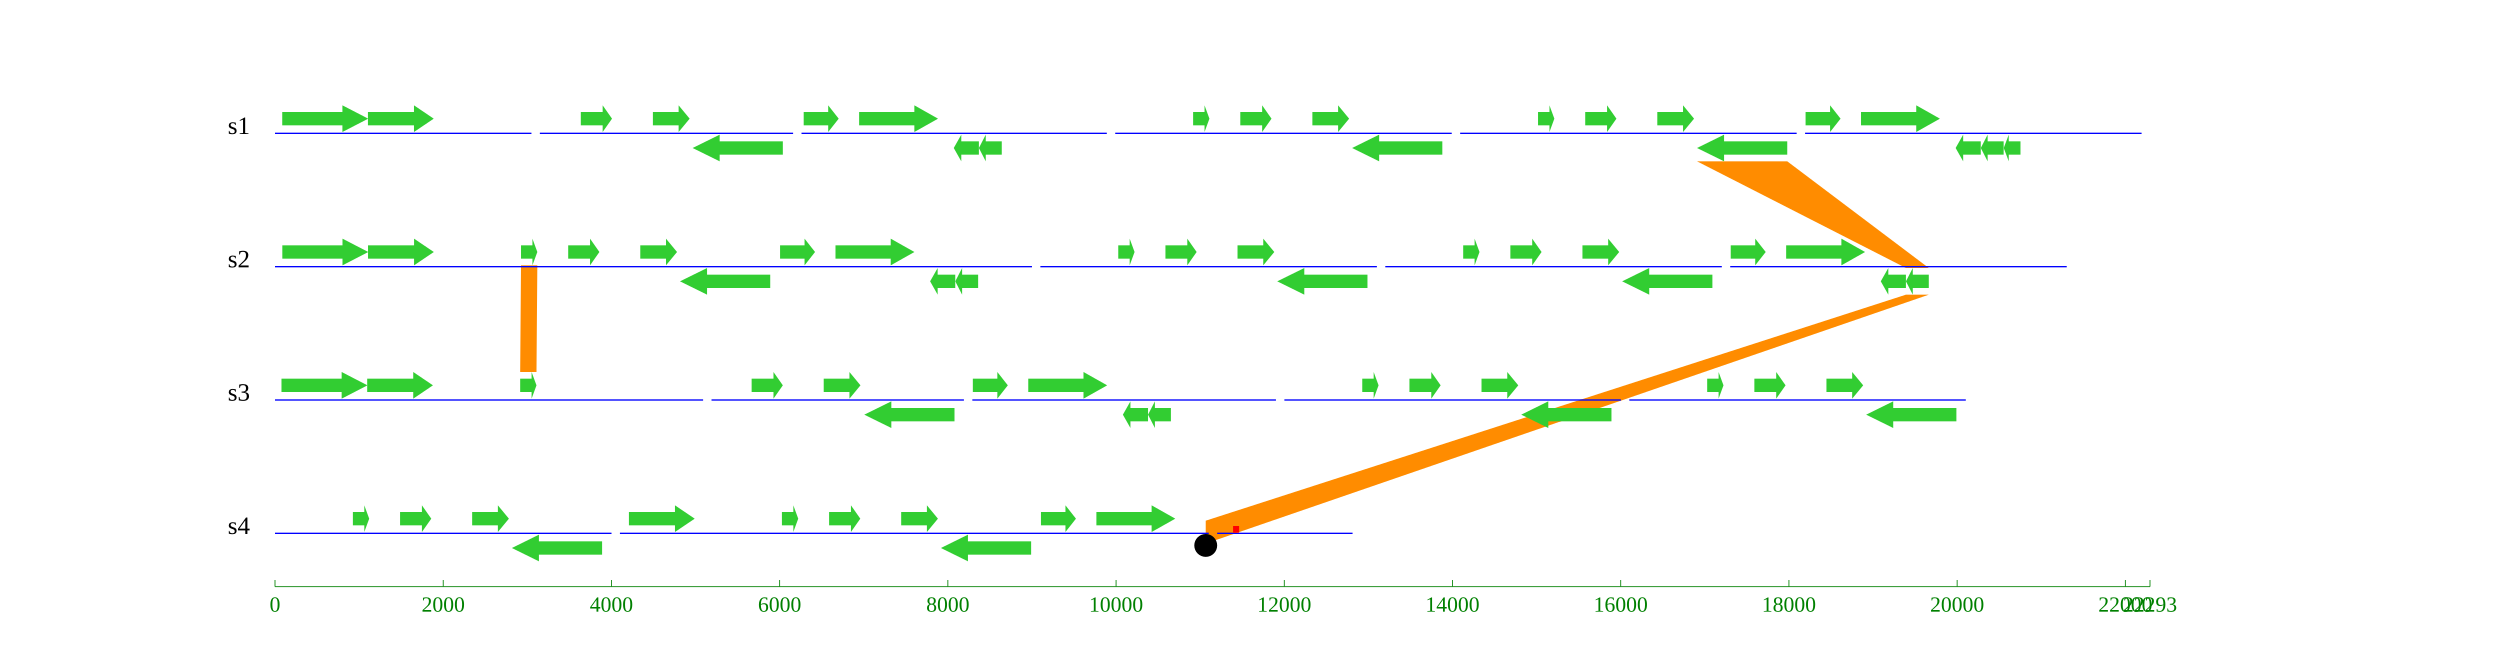
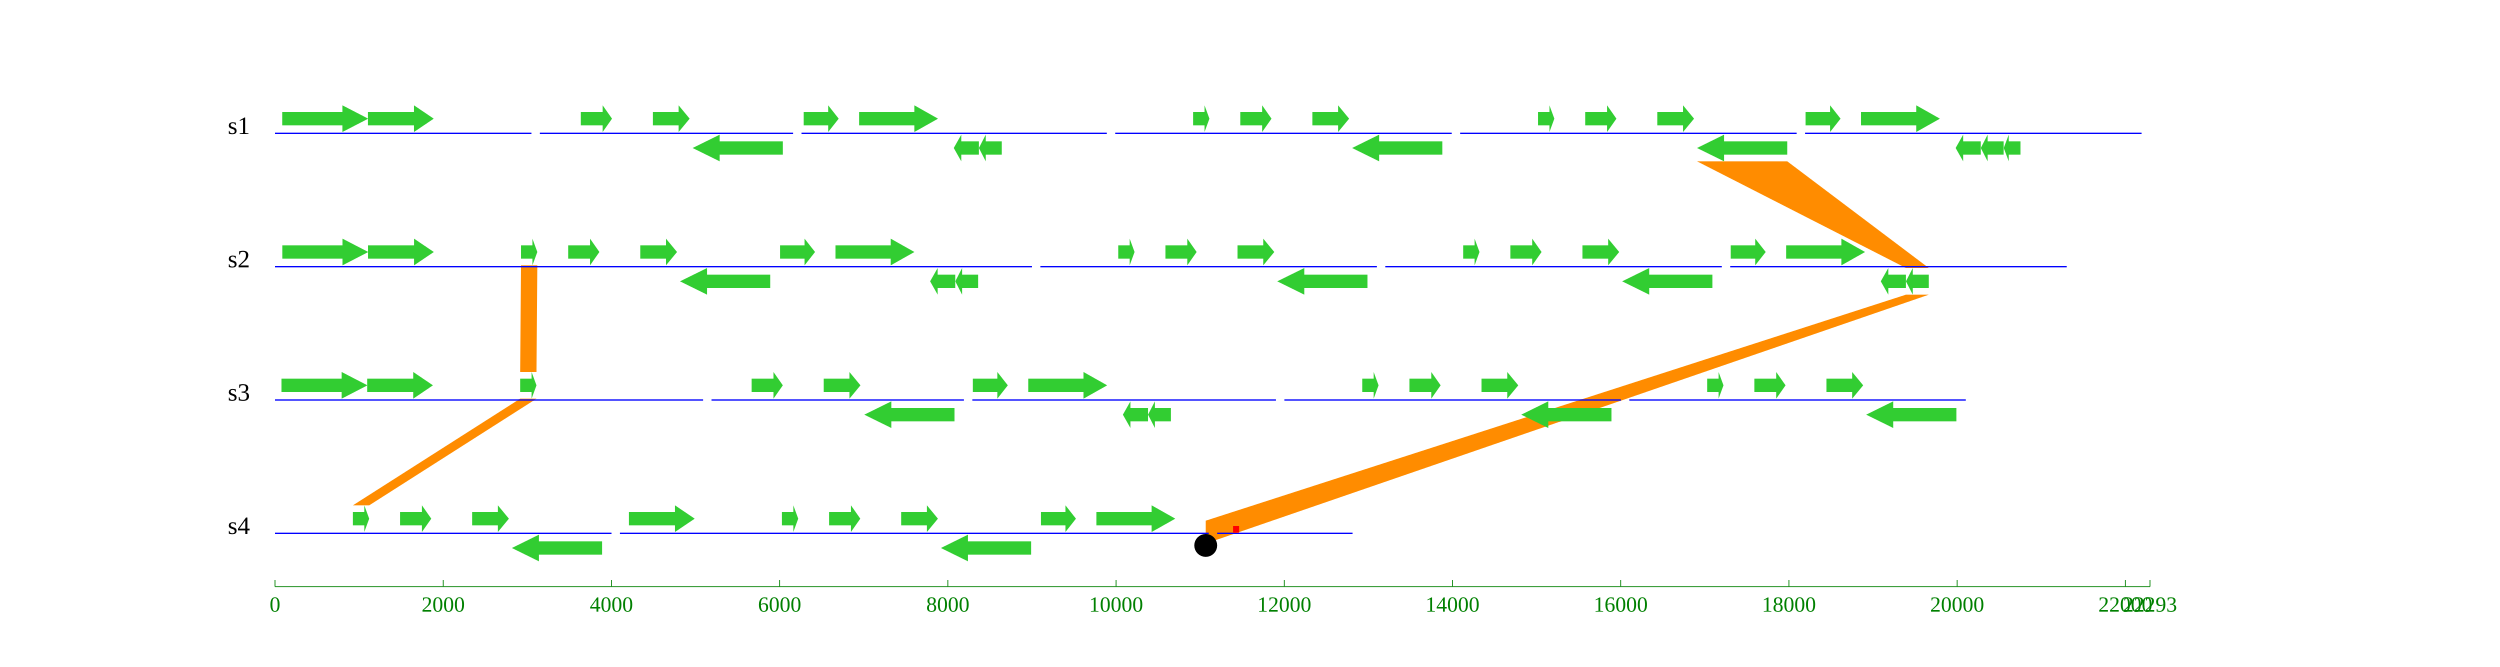
<svg xmlns="http://www.w3.org/2000/svg" version="1.1" width="1500" height="400">
  <text x="150" y="80.4" font-size="15px" fill="black" text-anchor="end">s1
</text>
  <text x="150" y="160.4" font-size="15px" fill="black" text-anchor="end">s2
</text>
  <text x="150" y="240.4" font-size="15px" fill="black" text-anchor="end">s3
</text>
  <text x="150" y="320.4" font-size="15px" fill="black" text-anchor="end">s4
</text>
  <line x1="165" y1="352" x2="1290" y2="352" style="stroke:green;stroke-width:0.5" />
  <line x1="165" y1="348" x2="165" y2="352" style="stroke:green;stroke-width:0.5;opacity:1" />
  <text x="165" y="367" font-size="13px" fill="green" text-anchor="middle" font-family="Times New Roman">0</text>
  <line x1="265.929" y1="348" x2="265.929" y2="352" style="stroke:green;stroke-width:0.5;opacity:1" />
  <text x="265.929" y="367" font-size="13px" fill="green" text-anchor="middle" font-family="Times New Roman">2000</text>
  <line x1="366.857" y1="348" x2="366.857" y2="352" style="stroke:green;stroke-width:0.5;opacity:1" />
  <text x="366.857" y="367" font-size="13px" fill="green" text-anchor="middle" font-family="Times New Roman">4000</text>
  <line x1="467.786" y1="348" x2="467.786" y2="352" style="stroke:green;stroke-width:0.5;opacity:1" />
  <text x="467.786" y="367" font-size="13px" fill="green" text-anchor="middle" font-family="Times New Roman">6000</text>
  <line x1="568.714" y1="348" x2="568.714" y2="352" style="stroke:green;stroke-width:0.5;opacity:1" />
  <text x="568.714" y="367" font-size="13px" fill="green" text-anchor="middle" font-family="Times New Roman">8000</text>
  <line x1="669.643" y1="348" x2="669.643" y2="352" style="stroke:green;stroke-width:0.5;opacity:1" />
  <text x="669.643" y="367" font-size="13px" fill="green" text-anchor="middle" font-family="Times New Roman">10000</text>
  <line x1="770.571" y1="348" x2="770.571" y2="352" style="stroke:green;stroke-width:0.5;opacity:1" />
  <text x="770.571" y="367" font-size="13px" fill="green" text-anchor="middle" font-family="Times New Roman">12000</text>
  <line x1="871.5" y1="348" x2="871.5" y2="352" style="stroke:green;stroke-width:0.5;opacity:1" />
  <text x="871.5" y="367" font-size="13px" fill="green" text-anchor="middle" font-family="Times New Roman">14000</text>
  <line x1="972.428" y1="348" x2="972.428" y2="352" style="stroke:green;stroke-width:0.5;opacity:1" />
  <text x="972.428" y="367" font-size="13px" fill="green" text-anchor="middle" font-family="Times New Roman">16000</text>
  <line x1="1073.357" y1="348" x2="1073.357" y2="352" style="stroke:green;stroke-width:0.5;opacity:1" />
  <text x="1073.357" y="367" font-size="13px" fill="green" text-anchor="middle" font-family="Times New Roman">18000</text>
  <line x1="1174.285" y1="348" x2="1174.285" y2="352" style="stroke:green;stroke-width:0.5;opacity:1" />
  <text x="1174.285" y="367" font-size="13px" fill="green" text-anchor="middle" font-family="Times New Roman">20000</text>
  <line x1="1275.214" y1="348" x2="1275.214" y2="352" style="stroke:green;stroke-width:0.5;opacity:1" />
  <text x="1275.214" y="367" font-size="13px" fill="green" text-anchor="middle" font-family="Times New Roman">22000</text>
  <line x1="1290" y1="348" x2="1290" y2="352" style="stroke:green;stroke-width:0.5;opacity:1" />
  <text x="1290" y="367" font-size="13px" fill="green" text-anchor="middle" font-family="Times New Roman">22293</text>
-   <polygon points="1143.553,176.8 1157.279,176.8 ,0 ,0" style="fill:#FF8C00;stroke:#000000;stroke-width:0;opacity:1" />
  <polygon points="1018.199,96.8 1072.348,96.8 1157.279,160.8 1143.553,160.8" style="fill:#FF8C00;stroke:#000000;stroke-width:0;opacity:1" />
-   <polygon points="312.103,239.2 321.893,239.2 ,0 ,0" style="fill:#FF8C00;stroke:#000000;stroke-width:0;opacity:1" />
+   <polygon points="312.103,239.2 321.893,239.2 221.52,303.2 211.73,303.2" style="fill:#FF8C00;stroke:#000000;stroke-width:0;opacity:1" />
+   <polygon points="1143.553,176.8 1157.279,176.8 723.438,326.126 723.438,312.4" style="fill:#FF8C00;stroke:#000000;stroke-width:0;opacity:1" />
  <polygon points="312.608,159.2 322.398,159.2 321.893,223.2 312.103,223.2" style="fill:#FF8C00;stroke:#000000;stroke-width:0;opacity:1" />
-   <polygon points="1143.553,176.8 1157.279,176.8 723.438,326.126 723.438,312.4" style="fill:#FF8C00;stroke:#000000;stroke-width:0;opacity:1" />
  <g>
    <rect x="165" y="79.6" width="153.866" height="0.8" style="fill:blue" />
  </g>
  <g>
    <rect x="323.912" y="79.6" width="151.948" height="0.8" style="fill:blue" />
  </g>
  <g>
    <rect x="480.906" y="79.6" width="183.185" height="0.8" style="fill:blue" />
  </g>
  <g>
    <rect x="669.138" y="79.6" width="201.908" height="0.8" style="fill:blue" />
  </g>
  <g>
    <rect x="876.092" y="79.6" width="201.908" height="0.8" style="fill:blue" />
  </g>
  <g>
    <rect x="1083.046" y="79.6" width="201.908" height="0.8" style="fill:blue" />
  </g>
  <g>
    <rect x="165" y="159.6" width="454.178" height="0.8" style="fill:blue" />
  </g>
  <g>
    <rect x="624.225" y="159.6" width="201.908" height="0.8" style="fill:blue" />
  </g>
  <g>
    <rect x="831.179" y="159.6" width="201.908" height="0.8" style="fill:blue" />
  </g>
  <g>
    <rect x="1038.133" y="159.6" width="201.908" height="0.8" style="fill:blue" />
  </g>
  <g>
    <rect x="165" y="239.6" width="256.863" height="0.8" style="fill:blue" />
  </g>
  <g>
    <rect x="426.91" y="239.6" width="151.443" height="0.8" style="fill:blue" />
  </g>
  <g>
    <rect x="583.399" y="239.6" width="182.176" height="0.8" style="fill:blue" />
  </g>
  <g>
    <rect x="770.622" y="239.6" width="201.908" height="0.8" style="fill:blue" />
  </g>
  <g>
    <rect x="977.576" y="239.6" width="201.908" height="0.8" style="fill:blue" />
  </g>
  <g>
    <rect x="165" y="319.6" width="201.908" height="0.8" style="fill:blue" />
  </g>
  <g>
    <rect x="371.954" y="319.6" width="353.3" height="0.8" style="fill:blue" />
  </g>
  <g>
    <rect x="730.301" y="319.6" width="81.247" height="0.8" style="fill:blue" />
  </g>
  <g style="fill:none">
    <polygon points="169.34,67.2 169.34,75.2 205.442,75.2 205.442,79.2 220.914,71.2 205.442,63.2 205.442,67.2" style="fill:rgb(50,205,50);stroke:black;stroke-width:0;opacity:1" />
  </g>
  <g style="fill:none">
    <polygon points="220.763,67.2 220.763,75.2 248.387,75.2 248.387,79.2 260.226,71.2 248.387,63.2 248.387,67.2" style="fill:rgb(50,205,50);stroke:black;stroke-width:0;opacity:1" />
  </g>
  <g style="fill:none">
    <polygon points="348.488,67.2 348.488,75.2 361.594,75.2 361.594,79.2 367.21,71.2 361.594,63.2 361.594,67.2" style="fill:rgb(50,205,50);stroke:black;stroke-width:0;opacity:1" />
  </g>
  <g style="fill:none">
    <polygon points="391.736,67.2 391.736,75.2 407.173,75.2 407.173,79.2 413.789,71.2 407.173,63.2 407.173,67.2" style="fill:rgb(50,205,50);stroke:black;stroke-width:0;opacity:1" />
  </g>
  <g style="fill:none">
    <polygon points="415.555,88.8 431.8,96.8 431.8,92.8 469.703,92.8 469.703,84.8 431.8,84.8 431.8,80.8" style="fill:rgb(50,205,50);stroke:black;stroke-width:0;opacity:1" />
  </g>
  <g style="fill:none">
    <polygon points="482.218,67.2 482.218,75.2 496.914,75.2 496.914,79.2 503.212,71.2 496.914,63.2 496.914,67.2" style="fill:rgb(50,205,50);stroke:black;stroke-width:0;opacity:1" />
  </g>
  <g style="fill:none">
    <polygon points="515.474,67.2 515.474,75.2 548.609,75.2 548.609,79.2 562.81,71.2 548.609,63.2 548.609,67.2" style="fill:rgb(50,205,50);stroke:black;stroke-width:0;opacity:1" />
  </g>
  <g style="fill:none">
    <polygon points="572.247,88.8 576.773,96.8 576.773,92.8 587.335,92.8 587.335,84.8 576.773,84.8 576.773,80.8" style="fill:rgb(50,205,50);stroke:black;stroke-width:0;opacity:1" />
  </g>
  <g style="fill:none">
    <polygon points="587.335,88.8 591.453,96.8 591.453,92.8 601.062,92.8 601.062,84.8 591.453,84.8 591.453,80.8" style="fill:rgb(50,205,50);stroke:black;stroke-width:0;opacity:1" />
  </g>
  <g style="fill:none">
    <polygon points="715.868,67.2 715.868,75.2 722.721,75.2 722.721,79.2 725.658,71.2 722.721,63.2 722.721,67.2" style="fill:rgb(50,205,50);stroke:black;stroke-width:0;opacity:1" />
  </g>
  <g style="fill:none">
    <polygon points="744.178,67.2 744.178,75.2 757.284,75.2 757.284,79.2 762.901,71.2 757.284,63.2 757.284,67.2" style="fill:rgb(50,205,50);stroke:black;stroke-width:0;opacity:1" />
  </g>
  <g style="fill:none">
    <polygon points="787.426,67.2 787.426,75.2 802.863,75.2 802.863,79.2 809.479,71.2 802.863,63.2 802.863,67.2" style="fill:rgb(50,205,50);stroke:black;stroke-width:0;opacity:1" />
  </g>
  <g style="fill:none">
    <polygon points="811.245,88.8 827.49,96.8 827.49,92.8 865.394,92.8 865.394,84.8 827.49,84.8 827.49,80.8" style="fill:rgb(50,205,50);stroke:black;stroke-width:0;opacity:1" />
  </g>
  <g style="fill:none">
    <polygon points="922.822,67.2 922.822,75.2 929.675,75.2 929.675,79.2 932.612,71.2 929.675,63.2 929.675,67.2" style="fill:rgb(50,205,50);stroke:black;stroke-width:0;opacity:1" />
  </g>
  <g style="fill:none">
    <polygon points="951.132,67.2 951.132,75.2 964.238,75.2 964.238,79.2 969.855,71.2 964.238,63.2 964.238,67.2" style="fill:rgb(50,205,50);stroke:black;stroke-width:0;opacity:1" />
  </g>
  <g style="fill:none">
    <polygon points="994.38,67.2 994.38,75.2 1009.817,75.2 1009.817,79.2 1016.433,71.2 1009.817,63.2 1009.817,67.2" style="fill:rgb(50,205,50);stroke:black;stroke-width:0;opacity:1" />
  </g>
  <g style="fill:none">
    <polygon points="1018.199,88.8 1034.444,96.8 1034.444,92.8 1072.348,92.8 1072.348,84.8 1034.444,84.8 1034.444,80.8" style="fill:rgb(50,205,50);stroke:black;stroke-width:0;opacity:1" />
  </g>
  <g style="fill:none">
    <polygon points="1083.349,67.2 1083.349,75.2 1098.044,75.2 1098.044,79.2 1104.342,71.2 1098.044,63.2 1098.044,67.2" style="fill:rgb(50,205,50);stroke:black;stroke-width:0;opacity:1" />
  </g>
  <g style="fill:none">
    <polygon points="1116.605,67.2 1116.605,75.2 1149.74,75.2 1149.74,79.2 1163.94,71.2 1149.74,63.2 1149.74,67.2" style="fill:rgb(50,205,50);stroke:black;stroke-width:0;opacity:1" />
  </g>
  <g style="fill:none">
    <polygon points="1173.377,88.8 1177.904,96.8 1177.904,92.8 1188.466,92.8 1188.466,84.8 1177.904,84.8 1177.904,80.8" style="fill:rgb(50,205,50);stroke:black;stroke-width:0;opacity:1" />
  </g>
  <g style="fill:none">
    <polygon points="1188.466,88.8 1192.584,96.8 1192.584,92.8 1202.192,92.8 1202.192,84.8 1192.584,84.8 1192.584,80.8" style="fill:rgb(50,205,50);stroke:black;stroke-width:0;opacity:1" />
  </g>
  <g style="fill:none">
    <polygon points="1202.243,88.8 1205.255,96.8 1205.255,92.8 1212.285,92.8 1212.285,84.8 1205.255,84.8 1205.255,80.8" style="fill:rgb(50,205,50);stroke:black;stroke-width:0;opacity:1" />
  </g>
  <g style="fill:none">
    <polygon points="169.39,147.2 169.39,155.2 205.493,155.2 205.493,159.2 220.965,151.2 205.493,143.2 205.493,147.2" style="fill:rgb(50,205,50);stroke:black;stroke-width:0;opacity:1" />
  </g>
  <g style="fill:none">
    <polygon points="220.813,147.2 220.813,155.2 248.438,155.2 248.438,159.2 260.277,151.2 248.438,143.2 248.438,147.2" style="fill:rgb(50,205,50);stroke:black;stroke-width:0;opacity:1" />
  </g>
  <g style="fill:none">
    <polygon points="312.608,147.2 312.608,155.2 319.461,155.2 319.461,159.2 322.398,151.2 319.461,143.2 319.461,147.2" style="fill:rgb(50,205,50);stroke:black;stroke-width:0;opacity:1" />
  </g>
  <g style="fill:none">
    <polygon points="340.918,147.2 340.918,155.2 354.024,155.2 354.024,159.2 359.641,151.2 354.024,143.2 354.024,147.2" style="fill:rgb(50,205,50);stroke:black;stroke-width:0;opacity:1" />
  </g>
  <g style="fill:none">
    <polygon points="384.166,147.2 384.166,155.2 399.603,155.2 399.603,159.2 406.219,151.2 399.603,143.2 399.603,147.2" style="fill:rgb(50,205,50);stroke:black;stroke-width:0;opacity:1" />
  </g>
  <g style="fill:none">
    <polygon points="407.985,168.8 424.23,176.8 424.23,172.8 462.134,172.8 462.134,164.8 424.23,164.8 424.23,160.8" style="fill:rgb(50,205,50);stroke:black;stroke-width:0;opacity:1" />
  </g>
  <g style="fill:none">
    <polygon points="468.038,147.2 468.038,155.2 482.733,155.2 482.733,159.2 489.031,151.2 482.733,143.2 482.733,147.2" style="fill:rgb(50,205,50);stroke:black;stroke-width:0;opacity:1" />
  </g>
  <g style="fill:none">
    <polygon points="501.294,147.2 501.294,155.2 534.429,155.2 534.429,159.2 548.629,151.2 534.429,143.2 534.429,147.2" style="fill:rgb(50,205,50);stroke:black;stroke-width:0;opacity:1" />
  </g>
  <g style="fill:none">
    <polygon points="558.066,168.8 562.593,176.8 562.593,172.8 573.155,172.8 573.155,164.8 562.593,164.8 562.593,160.8" style="fill:rgb(50,205,50);stroke:black;stroke-width:0;opacity:1" />
  </g>
  <g style="fill:none">
    <polygon points="573.155,168.8 577.273,176.8 577.273,172.8 586.881,172.8 586.881,164.8 577.273,164.8 577.273,160.8" style="fill:rgb(50,205,50);stroke:black;stroke-width:0;opacity:1" />
  </g>
  <g style="fill:none">
    <polygon points="670.955,147.2 670.955,155.2 677.808,155.2 677.808,159.2 680.745,151.2 677.808,143.2 677.808,147.2" style="fill:rgb(50,205,50);stroke:black;stroke-width:0;opacity:1" />
  </g>
  <g style="fill:none">
    <polygon points="699.265,147.2 699.265,155.2 712.371,155.2 712.371,159.2 717.987,151.2 712.371,143.2 712.371,147.2" style="fill:rgb(50,205,50);stroke:black;stroke-width:0;opacity:1" />
  </g>
  <g style="fill:none">
    <polygon points="742.513,147.2 742.513,155.2 757.95,155.2 757.95,159.2 764.566,151.2 757.95,143.2 757.95,147.2" style="fill:rgb(50,205,50);stroke:black;stroke-width:0;opacity:1" />
  </g>
  <g style="fill:none">
    <polygon points="766.332,168.8 782.577,176.8 782.577,172.8 820.48,172.8 820.48,164.8 782.577,164.8 782.577,160.8" style="fill:rgb(50,205,50);stroke:black;stroke-width:0;opacity:1" />
  </g>
  <g style="fill:none">
    <polygon points="877.909,147.2 877.909,155.2 884.762,155.2 884.762,159.2 887.699,151.2 884.762,143.2 884.762,147.2" style="fill:rgb(50,205,50);stroke:black;stroke-width:0;opacity:1" />
  </g>
  <g style="fill:none">
    <polygon points="906.219,147.2 906.219,155.2 919.325,155.2 919.325,159.2 924.941,151.2 919.325,143.2 919.325,147.2" style="fill:rgb(50,205,50);stroke:black;stroke-width:0;opacity:1" />
  </g>
  <g style="fill:none">
    <polygon points="949.467,147.2 949.467,155.2 964.904,155.2 964.904,159.2 971.52,151.2 964.904,143.2 964.904,147.2" style="fill:rgb(50,205,50);stroke:black;stroke-width:0;opacity:1" />
  </g>
  <g style="fill:none">
    <polygon points="973.286,168.8 989.531,176.8 989.531,172.8 1027.434,172.8 1027.434,164.8 989.531,164.8 989.531,160.8" style="fill:rgb(50,205,50);stroke:black;stroke-width:0;opacity:1" />
  </g>
  <g style="fill:none">
    <polygon points="1038.436,147.2 1038.436,155.2 1053.131,155.2 1053.131,159.2 1059.429,151.2 1053.131,143.2 1053.131,147.2" style="fill:rgb(50,205,50);stroke:black;stroke-width:0;opacity:1" />
  </g>
  <g style="fill:none">
    <polygon points="1071.692,147.2 1071.692,155.2 1104.826,155.2 1104.826,159.2 1119.027,151.2 1104.826,143.2 1104.826,147.2" style="fill:rgb(50,205,50);stroke:black;stroke-width:0;opacity:1" />
  </g>
  <g style="fill:none">
    <polygon points="1128.464,168.8 1132.991,176.8 1132.991,172.8 1143.553,172.8 1143.553,164.8 1132.991,164.8 1132.991,160.8" style="fill:rgb(50,205,50);stroke:black;stroke-width:0;opacity:1" />
  </g>
  <g style="fill:none">
    <polygon points="1143.553,168.8 1147.671,176.8 1147.671,172.8 1157.279,172.8 1157.279,164.8 1147.671,164.8 1147.671,160.8" style="fill:rgb(50,205,50);stroke:black;stroke-width:0;opacity:1" />
  </g>
  <g style="fill:none">
    <polygon points="168.886,227.2 168.886,235.2 204.988,235.2 204.988,239.2 220.46,231.2 204.988,223.2 204.988,227.2" style="fill:rgb(50,205,50);stroke:black;stroke-width:0;opacity:1" />
  </g>
  <g style="fill:none">
    <polygon points="220.309,227.2 220.309,235.2 247.933,235.2 247.933,239.2 259.772,231.2 247.933,223.2 247.933,227.2" style="fill:rgb(50,205,50);stroke:black;stroke-width:0;opacity:1" />
  </g>
  <g style="fill:none">
    <polygon points="312.103,227.2 312.103,235.2 318.956,235.2 318.956,239.2 321.893,231.2 318.956,223.2 318.956,227.2" style="fill:rgb(50,205,50);stroke:black;stroke-width:0;opacity:1" />
  </g>
  <g style="fill:none">
    <polygon points="450.981,227.2 450.981,235.2 464.087,235.2 464.087,239.2 469.703,231.2 464.087,223.2 464.087,227.2" style="fill:rgb(50,205,50);stroke:black;stroke-width:0;opacity:1" />
  </g>
  <g style="fill:none">
    <polygon points="494.229,227.2 494.229,235.2 509.666,235.2 509.666,239.2 516.282,231.2 509.666,223.2 509.666,227.2" style="fill:rgb(50,205,50);stroke:black;stroke-width:0;opacity:1" />
  </g>
  <g style="fill:none">
    <polygon points="518.553,248.8 534.797,256.8 534.797,252.8 572.701,252.8 572.701,244.8 534.797,244.8 534.797,240.8" style="fill:rgb(50,205,50);stroke:black;stroke-width:0;opacity:1" />
  </g>
  <g style="fill:none">
    <polygon points="583.702,227.2 583.702,235.2 598.397,235.2 598.397,239.2 604.695,231.2 598.397,223.2 598.397,227.2" style="fill:rgb(50,205,50);stroke:black;stroke-width:0;opacity:1" />
  </g>
  <g style="fill:none">
    <polygon points="616.958,227.2 616.958,235.2 650.093,235.2 650.093,239.2 664.294,231.2 650.093,223.2 650.093,227.2" style="fill:rgb(50,205,50);stroke:black;stroke-width:0;opacity:1" />
  </g>
  <g style="fill:none">
    <polygon points="673.73,248.8 678.257,256.8 678.257,252.8 688.819,252.8 688.819,244.8 678.257,244.8 678.257,240.8" style="fill:rgb(50,205,50);stroke:black;stroke-width:0;opacity:1" />
  </g>
  <g style="fill:none">
    <polygon points="688.819,248.8 692.937,256.8 692.937,252.8 702.545,252.8 702.545,244.8 692.937,244.8 692.937,240.8" style="fill:rgb(50,205,50);stroke:black;stroke-width:0;opacity:1" />
  </g>
  <g style="fill:none">
    <polygon points="817.352,227.2 817.352,235.2 824.205,235.2 824.205,239.2 827.142,231.2 824.205,223.2 824.205,227.2" style="fill:rgb(50,205,50);stroke:black;stroke-width:0;opacity:1" />
  </g>
  <g style="fill:none">
    <polygon points="845.662,227.2 845.662,235.2 858.768,235.2 858.768,239.2 864.384,231.2 858.768,223.2 858.768,227.2" style="fill:rgb(50,205,50);stroke:black;stroke-width:0;opacity:1" />
  </g>
  <g style="fill:none">
    <polygon points="888.91,227.2 888.91,235.2 904.347,235.2 904.347,239.2 910.963,231.2 904.347,223.2 904.347,227.2" style="fill:rgb(50,205,50);stroke:black;stroke-width:0;opacity:1" />
  </g>
  <g style="fill:none">
    <polygon points="912.729,248.8 928.974,256.8 928.974,252.8 966.877,252.8 966.877,244.8 928.974,244.8 928.974,240.8" style="fill:rgb(50,205,50);stroke:black;stroke-width:0;opacity:1" />
  </g>
  <g style="fill:none">
    <polygon points="1024.306,227.2 1024.306,235.2 1031.159,235.2 1031.159,239.2 1034.096,231.2 1031.159,223.2 1031.159,227.2" style="fill:rgb(50,205,50);stroke:black;stroke-width:0;opacity:1" />
  </g>
  <g style="fill:none">
    <polygon points="1052.616,227.2 1052.616,235.2 1065.722,235.2 1065.722,239.2 1071.338,231.2 1065.722,223.2 1065.722,227.2" style="fill:rgb(50,205,50);stroke:black;stroke-width:0;opacity:1" />
  </g>
  <g style="fill:none">
    <polygon points="1095.864,227.2 1095.864,235.2 1111.301,235.2 1111.301,239.2 1117.917,231.2 1111.301,223.2 1111.301,227.2" style="fill:rgb(50,205,50);stroke:black;stroke-width:0;opacity:1" />
  </g>
  <g style="fill:none">
    <polygon points="1119.683,248.8 1135.928,256.8 1135.928,252.8 1173.831,252.8 1173.831,244.8 1135.928,244.8 1135.928,240.8" style="fill:rgb(50,205,50);stroke:black;stroke-width:0;opacity:1" />
  </g>
  <g style="fill:none">
    <polygon points="211.73,307.2 211.73,315.2 218.583,315.2 218.583,319.2 221.52,311.2 218.583,303.2 218.583,307.2" style="fill:rgb(50,205,50);stroke:black;stroke-width:0;opacity:1" />
  </g>
  <g style="fill:none">
    <polygon points="240.04,307.2 240.04,315.2 253.146,315.2 253.146,319.2 258.763,311.2 253.146,303.2 253.146,307.2" style="fill:rgb(50,205,50);stroke:black;stroke-width:0;opacity:1" />
  </g>
  <g style="fill:none">
    <polygon points="283.288,307.2 283.288,315.2 298.725,315.2 298.725,319.2 305.341,311.2 298.725,303.2 298.725,307.2" style="fill:rgb(50,205,50);stroke:black;stroke-width:0;opacity:1" />
  </g>
  <g style="fill:none">
    <polygon points="307.107,328.8 323.352,336.8 323.352,332.8 361.256,332.8 361.256,324.8 323.352,324.8 323.352,320.8" style="fill:rgb(50,205,50);stroke:black;stroke-width:0;opacity:1" />
  </g>
  <g style="fill:none">
    <polygon points="377.354,307.2 377.354,315.2 404.978,315.2 404.978,319.2 416.817,311.2 404.978,303.2 404.978,307.2" style="fill:rgb(50,205,50);stroke:black;stroke-width:0;opacity:1" />
  </g>
  <g style="fill:none">
    <polygon points="469.148,307.2 469.148,315.2 476.001,315.2 476.001,319.2 478.938,311.2 476.001,303.2 476.001,307.2" style="fill:rgb(50,205,50);stroke:black;stroke-width:0;opacity:1" />
  </g>
  <g style="fill:none">
    <polygon points="497.459,307.2 497.459,315.2 510.564,315.2 510.564,319.2 516.181,311.2 510.564,303.2 510.564,307.2" style="fill:rgb(50,205,50);stroke:black;stroke-width:0;opacity:1" />
  </g>
  <g style="fill:none">
    <polygon points="540.706,307.2 540.706,315.2 556.144,315.2 556.144,319.2 562.759,311.2 556.144,303.2 556.144,307.2" style="fill:rgb(50,205,50);stroke:black;stroke-width:0;opacity:1" />
  </g>
  <g style="fill:none">
    <polygon points="564.526,328.8 580.77,336.8 580.77,332.8 618.674,332.8 618.674,324.8 580.77,324.8 580.77,320.8" style="fill:rgb(50,205,50);stroke:black;stroke-width:0;opacity:1" />
  </g>
  <g style="fill:none">
    <polygon points="624.578,307.2 624.578,315.2 639.273,315.2 639.273,319.2 645.571,311.2 639.273,303.2 639.273,307.2" style="fill:rgb(50,205,50);stroke:black;stroke-width:0;opacity:1" />
  </g>
  <g style="fill:none">
    <polygon points="657.834,307.2 657.834,315.2 690.969,315.2 690.969,319.2 705.17,311.2 690.969,303.2 690.969,307.2" style="fill:rgb(50,205,50);stroke:black;stroke-width:0;opacity:1" />
  </g>
  <g style="fill:none">
    <circle cx="723.438" cy="327.263" r="6.863" stroke="black" stroke-width="0" fill="black" style="opacity:1" />
  </g>
  <g style="fill:none">
    <polygon points="739.839,315.6 739.839,319.6 743.472,319.6 743.472,315.6 " style="fill:red;stroke:black;stroke-width:0;opacity:1" />
  </g>
</svg>
